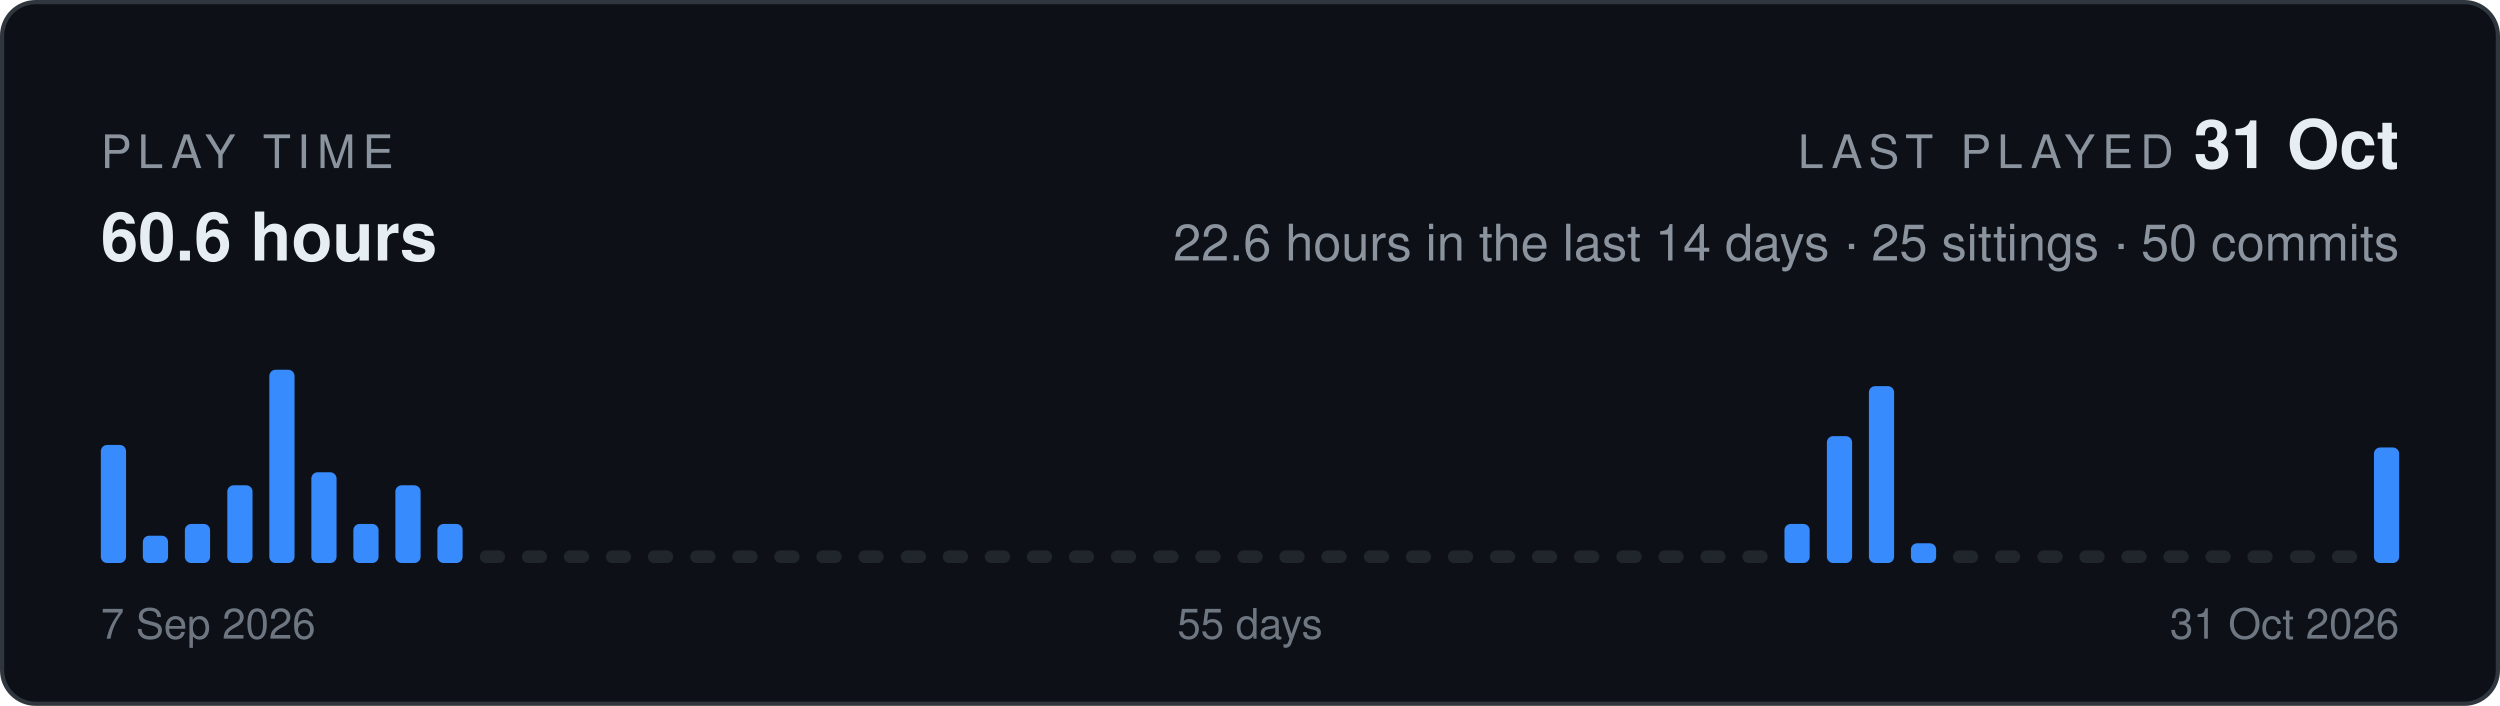
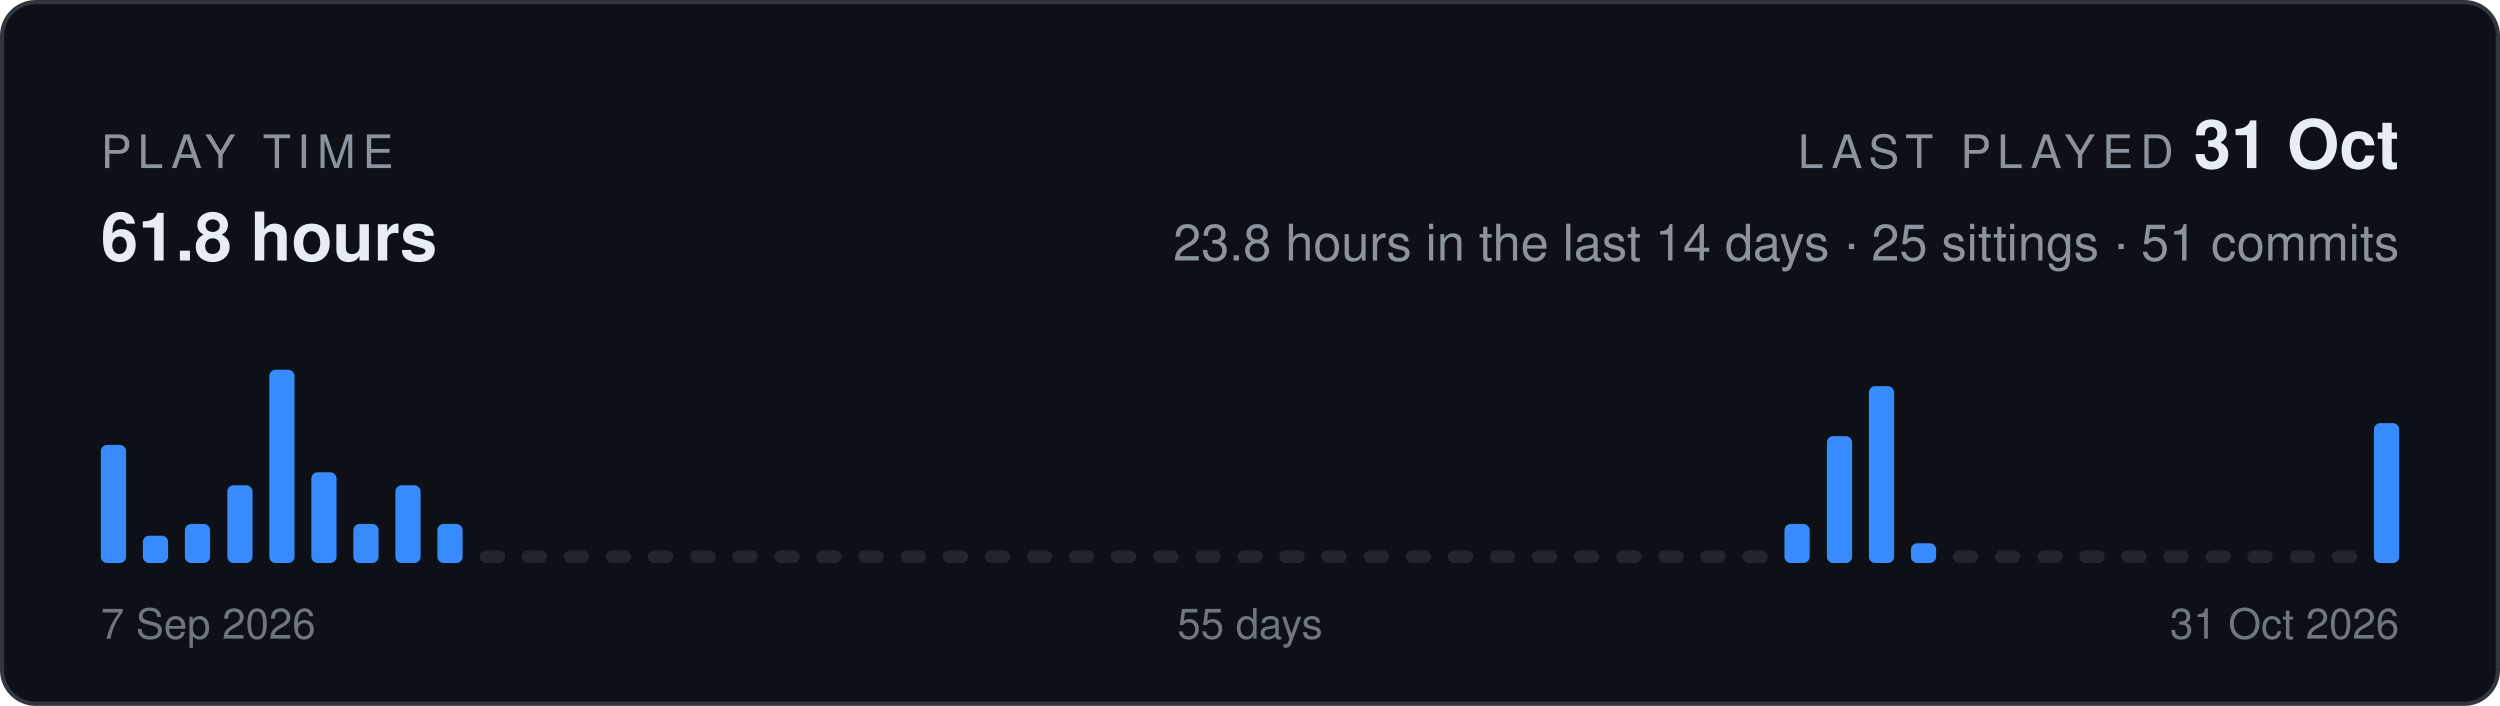
- <svg xmlns="http://www.w3.org/2000/svg" width="595" height="168" viewBox="0 0 595 168" role="img" aria-label="Play time: 60.6 hours over 50 commits, last played 31 Oct">
+ <svg xmlns="http://www.w3.org/2000/svg" width="595" height="168" viewBox="0 0 595 168" role="img" aria-label="Play time: 61.8 hours over 51 commits, last played 31 Oct">
  <style>
    .card { fill: #0d1117; stroke: #30363d }
    text { font-family: -apple-system, BlinkMacSystemFont, "Segoe UI", Helvetica, Arial, sans-serif }
    .label { font-size: 11px; letter-spacing: 1.7px; fill: #8b949e }
    .stat { font-size: 16px; font-weight: 600; letter-spacing: normal; fill: #e6edf3 }
    .note { font-size: 12px; fill: #8b949e }
    .axis { font-size: 10px; fill: #6e7681 }
    .bar { fill: #388bfd }
    .bar-quiet { fill: #21262d }
  </style>
  <rect class="card" x="0.5" y="0.5" width="594" height="167" rx="8" />
  <text class="label" x="24" y="40">PLAY TIME</text>
-   <text class="stat" x="24" y="62">60.6 hours</text>
+   <text class="stat" x="24" y="62">61.8 hours</text>
  <text class="label" x="571" y="40" text-anchor="end">LAST PLAYED <tspan class="stat">31 Oct</tspan>
  </text>
-   <text class="note" x="571" y="62" text-anchor="end">22.6 hours in the last 14 days   ·   25 sittings   ·   50 commits</text>
+   <text class="note" x="571" y="62" text-anchor="end">23.8 hours in the last 14 days   ·   25 sittings   ·   51 commits</text>
  <rect class="bar" x="24.0" y="105.9" width="6" height="28.1" rx="1.5" />
  <rect class="bar" x="34.0" y="127.5" width="6" height="6.5" rx="1.5" />
  <rect class="bar" x="44.0" y="124.7" width="6" height="9.3" rx="1.5" />
  <rect class="bar" x="54.1" y="115.5" width="6" height="18.5" rx="1.5" />
  <rect class="bar" x="64.1" y="88.0" width="6" height="46.0" rx="1.5" />
  <rect class="bar" x="74.1" y="112.4" width="6" height="21.6" rx="1.5" />
  <rect class="bar" x="84.1" y="124.7" width="6" height="9.3" rx="1.5" />
  <rect class="bar" x="94.1" y="115.5" width="6" height="18.5" rx="1.5" />
  <rect class="bar" x="104.1" y="124.7" width="6" height="9.3" rx="1.5" />
  <rect class="bar-quiet" x="114.2" y="131.0" width="6" height="3.0" rx="1.5" />
  <rect class="bar-quiet" x="124.2" y="131.0" width="6" height="3.0" rx="1.5" />
  <rect class="bar-quiet" x="134.2" y="131.0" width="6" height="3.0" rx="1.5" />
  <rect class="bar-quiet" x="144.2" y="131.0" width="6" height="3.0" rx="1.5" />
  <rect class="bar-quiet" x="154.2" y="131.0" width="6" height="3.0" rx="1.5" />
  <rect class="bar-quiet" x="164.3" y="131.0" width="6" height="3.0" rx="1.5" />
  <rect class="bar-quiet" x="174.3" y="131.0" width="6" height="3.0" rx="1.5" />
  <rect class="bar-quiet" x="184.3" y="131.0" width="6" height="3.0" rx="1.5" />
  <rect class="bar-quiet" x="194.3" y="131.0" width="6" height="3.0" rx="1.5" />
  <rect class="bar-quiet" x="204.3" y="131.0" width="6" height="3.0" rx="1.5" />
  <rect class="bar-quiet" x="214.4" y="131.0" width="6" height="3.0" rx="1.5" />
  <rect class="bar-quiet" x="224.4" y="131.0" width="6" height="3.0" rx="1.5" />
  <rect class="bar-quiet" x="234.4" y="131.0" width="6" height="3.0" rx="1.5" />
  <rect class="bar-quiet" x="244.4" y="131.0" width="6" height="3.0" rx="1.5" />
  <rect class="bar-quiet" x="254.4" y="131.0" width="6" height="3.0" rx="1.5" />
  <rect class="bar-quiet" x="264.4" y="131.0" width="6" height="3.0" rx="1.5" />
  <rect class="bar-quiet" x="274.5" y="131.0" width="6" height="3.0" rx="1.5" />
  <rect class="bar-quiet" x="284.5" y="131.0" width="6" height="3.0" rx="1.5" />
  <rect class="bar-quiet" x="294.5" y="131.0" width="6" height="3.0" rx="1.5" />
  <rect class="bar-quiet" x="304.5" y="131.0" width="6" height="3.0" rx="1.5" />
  <rect class="bar-quiet" x="314.5" y="131.0" width="6" height="3.0" rx="1.5" />
  <rect class="bar-quiet" x="324.6" y="131.0" width="6" height="3.0" rx="1.5" />
  <rect class="bar-quiet" x="334.6" y="131.0" width="6" height="3.0" rx="1.5" />
  <rect class="bar-quiet" x="344.6" y="131.0" width="6" height="3.0" rx="1.5" />
  <rect class="bar-quiet" x="354.6" y="131.0" width="6" height="3.0" rx="1.5" />
  <rect class="bar-quiet" x="364.6" y="131.0" width="6" height="3.0" rx="1.5" />
  <rect class="bar-quiet" x="374.6" y="131.0" width="6" height="3.0" rx="1.5" />
  <rect class="bar-quiet" x="384.7" y="131.0" width="6" height="3.0" rx="1.5" />
  <rect class="bar-quiet" x="394.7" y="131.0" width="6" height="3.0" rx="1.5" />
  <rect class="bar-quiet" x="404.7" y="131.0" width="6" height="3.0" rx="1.5" />
  <rect class="bar-quiet" x="414.7" y="131.0" width="6" height="3.0" rx="1.5" />
  <rect class="bar" x="424.7" y="124.7" width="6" height="9.3" rx="1.5" />
  <rect class="bar" x="434.8" y="103.8" width="6" height="30.2" rx="1.5" />
  <rect class="bar" x="444.8" y="91.9" width="6" height="42.1" rx="1.5" />
  <rect class="bar" x="454.8" y="129.3" width="6" height="4.7" rx="1.5" />
  <rect class="bar-quiet" x="464.8" y="131.0" width="6" height="3.0" rx="1.5" />
  <rect class="bar-quiet" x="474.8" y="131.0" width="6" height="3.0" rx="1.5" />
  <rect class="bar-quiet" x="484.9" y="131.0" width="6" height="3.0" rx="1.5" />
  <rect class="bar-quiet" x="494.9" y="131.0" width="6" height="3.0" rx="1.5" />
  <rect class="bar-quiet" x="504.9" y="131.0" width="6" height="3.0" rx="1.5" />
  <rect class="bar-quiet" x="514.9" y="131.0" width="6" height="3.0" rx="1.5" />
  <rect class="bar-quiet" x="524.9" y="131.0" width="6" height="3.0" rx="1.5" />
  <rect class="bar-quiet" x="534.9" y="131.0" width="6" height="3.0" rx="1.5" />
  <rect class="bar-quiet" x="545.0" y="131.0" width="6" height="3.0" rx="1.5" />
  <rect class="bar-quiet" x="555.0" y="131.0" width="6" height="3.0" rx="1.5" />
-   <rect class="bar" x="565.0" y="106.5" width="6" height="27.5" rx="1.5" />
+   <rect class="bar" x="565.0" y="100.7" width="6" height="33.3" rx="1.5" />
  <text class="axis" x="24" y="152">7 Sep 2026</text>
  <text class="axis" x="297.5" y="152" text-anchor="middle">55 days</text>
  <text class="axis" x="571" y="152" text-anchor="end">31 Oct 2026</text>
</svg>
